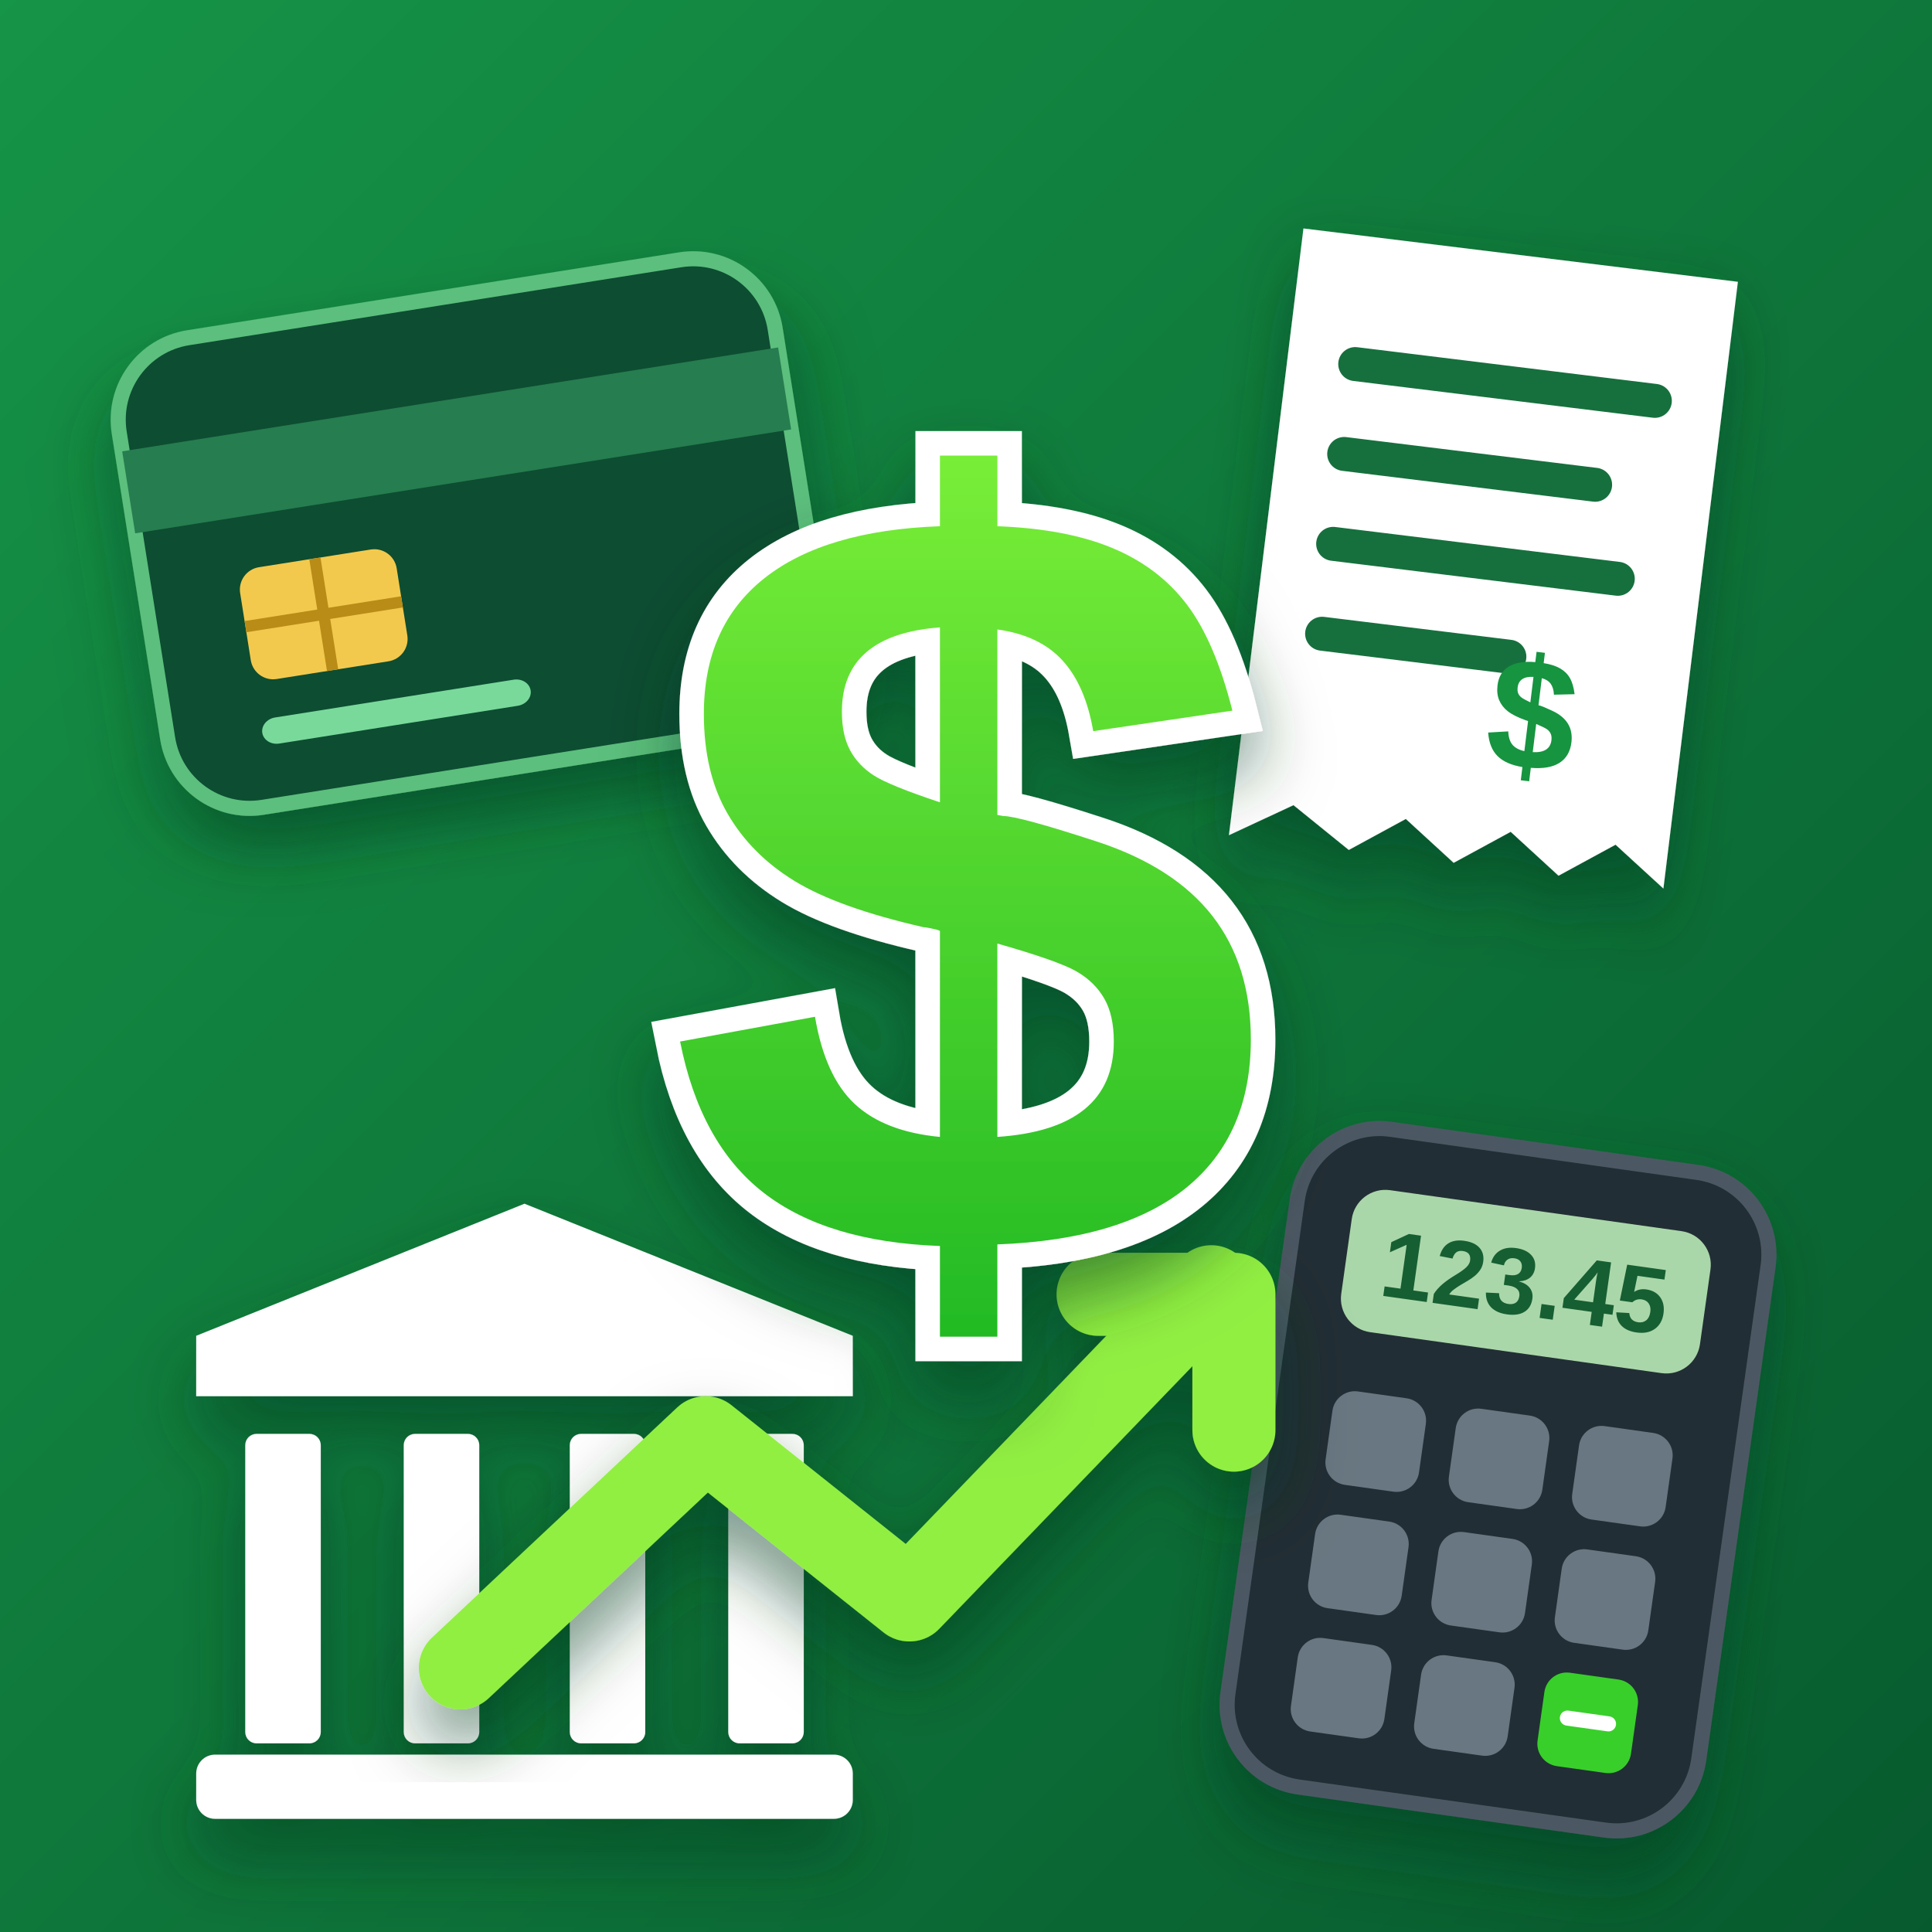
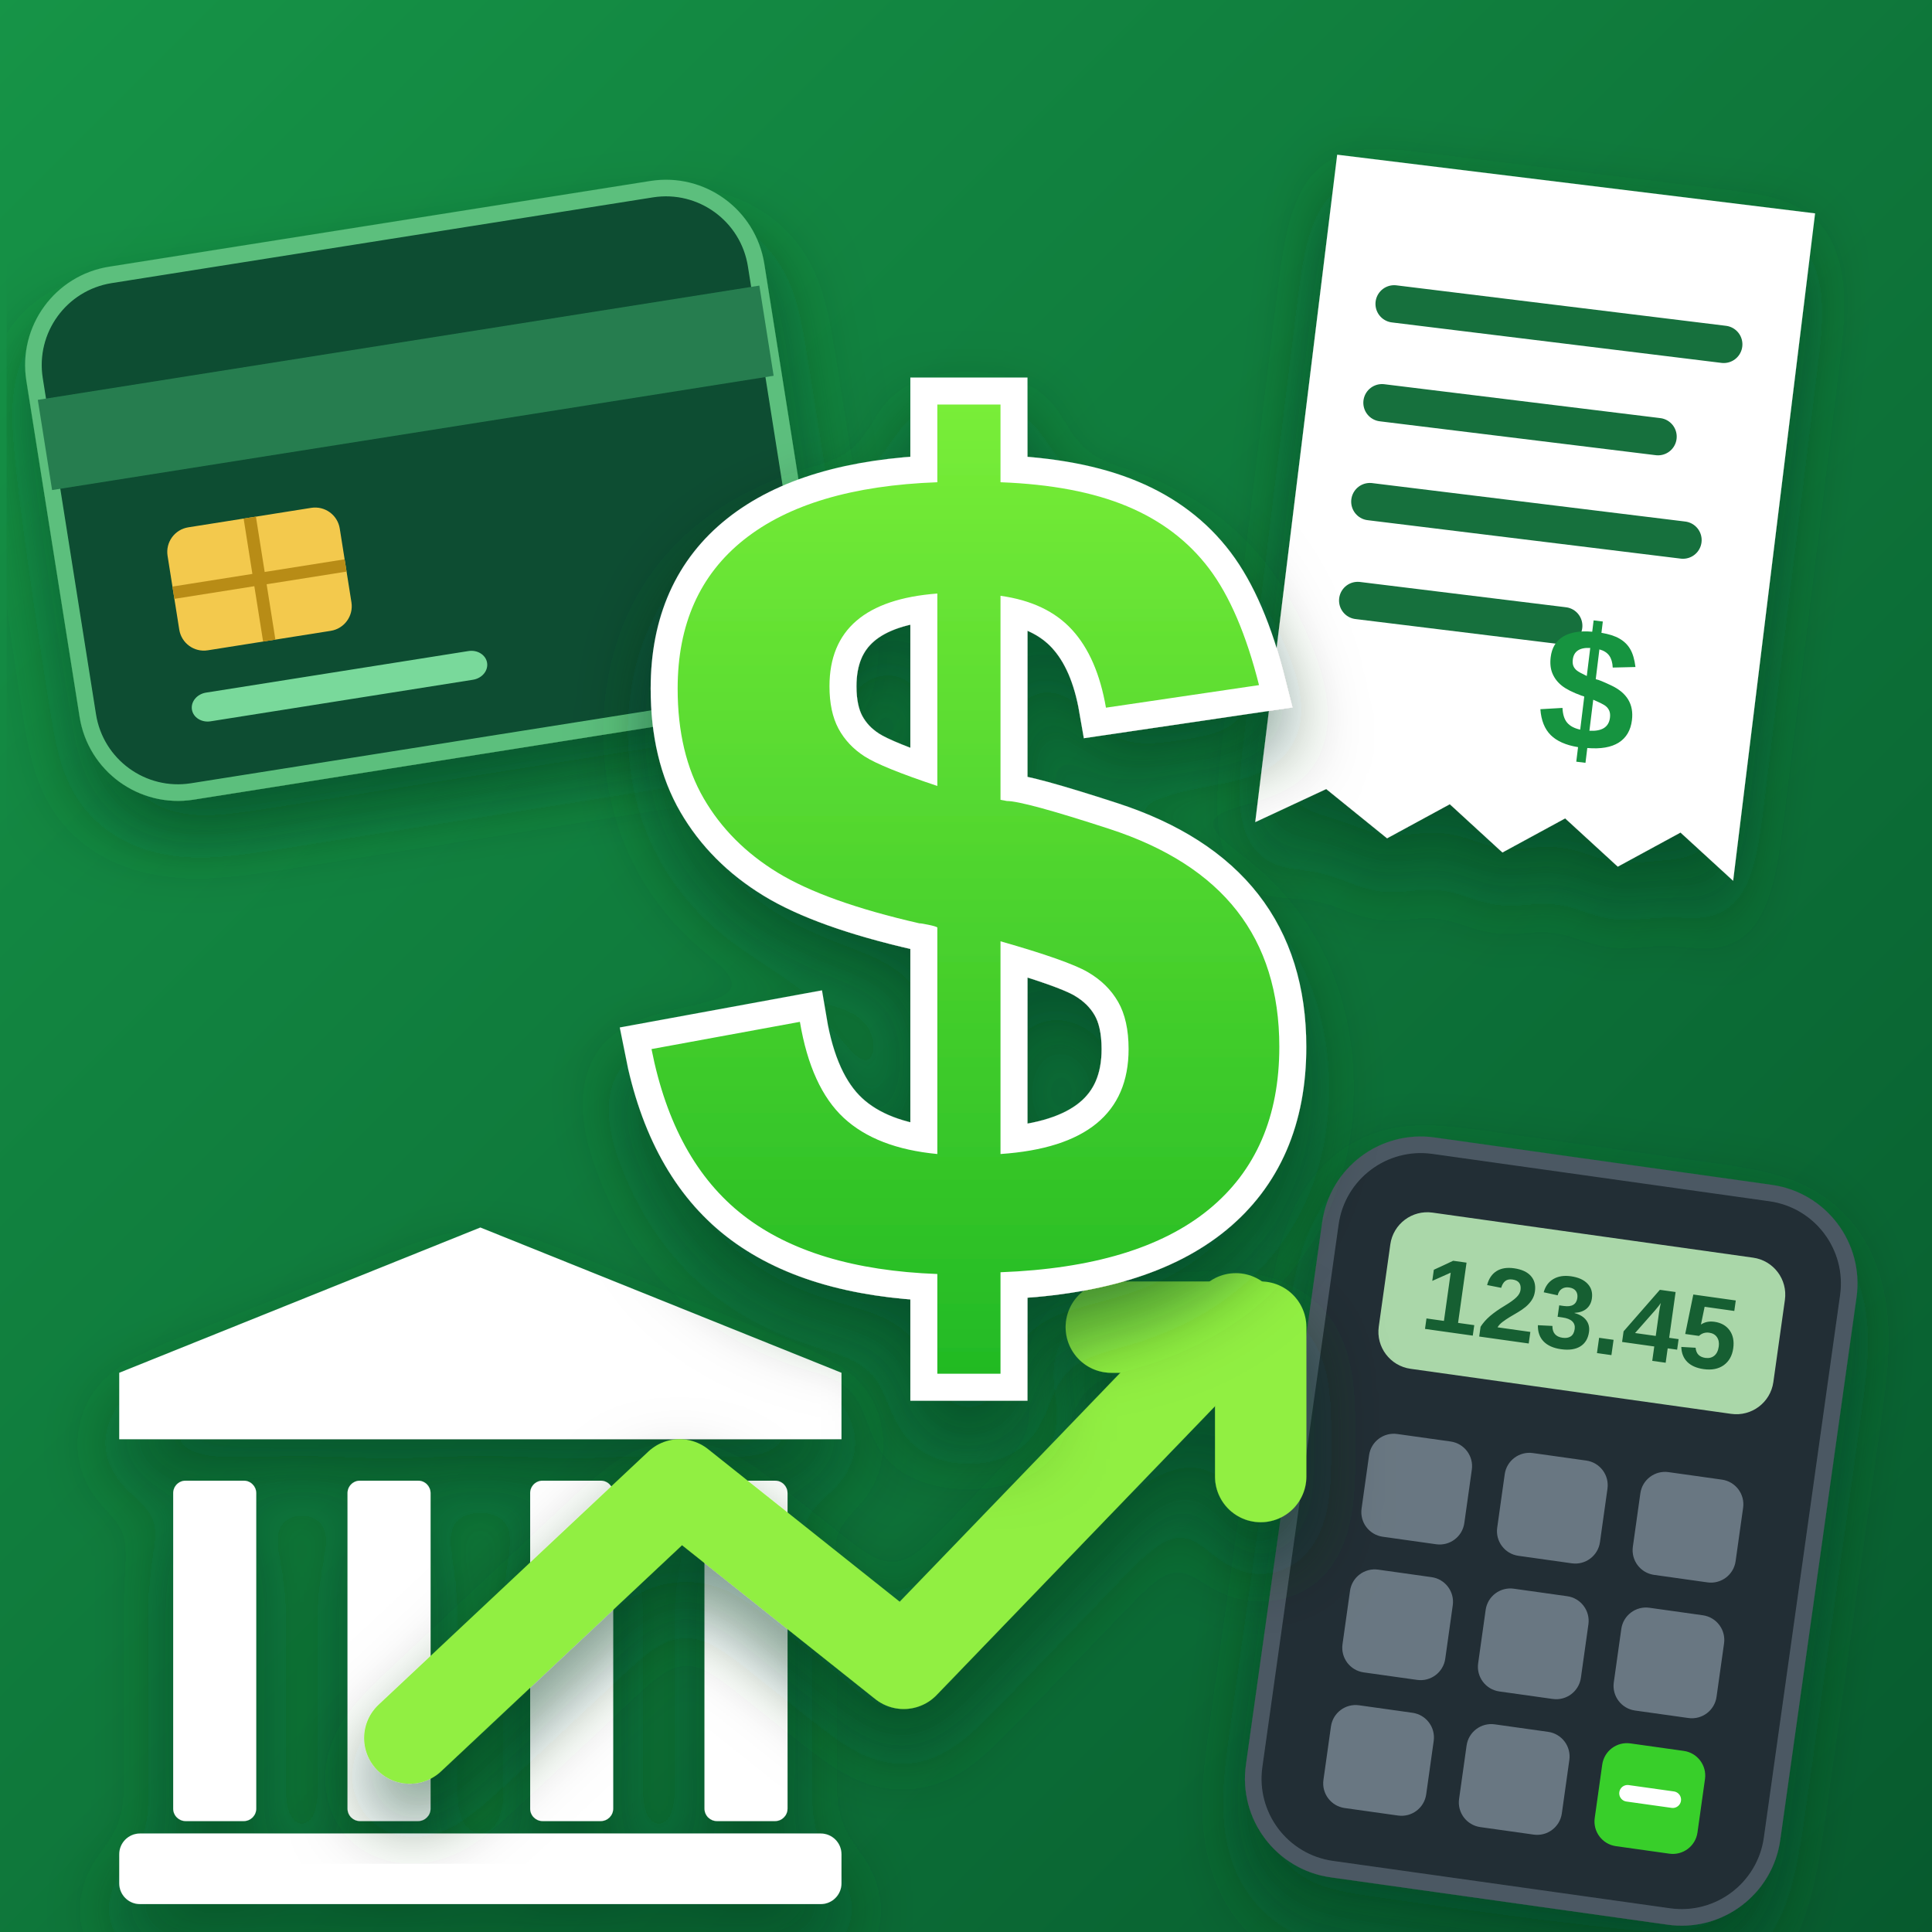
<svg xmlns="http://www.w3.org/2000/svg" viewBox="0 0 512 512" role="img" aria-label="Deposit Reconciler icon">
  <defs>
    <linearGradient id="bg" x1="0" y1="0" x2="1" y2="1">
      <stop offset="0" stop-color="#169447" />
      <stop offset="1" stop-color="#075a2e" />
    </linearGradient>
    <linearGradient id="money" x1="0" y1="0" x2="0" y2="1">
      <stop offset="0" stop-color="#79ee38" />
      <stop offset="1" stop-color="#22ba24" />
    </linearGradient>
    <filter id="shadow" x="-30%" y="-30%" width="160%" height="160%">
      <feDropShadow dx="0" dy="10" stdDeviation="9" flood-color="#003a1d" flood-opacity=".55" />
    </filter>
  </defs>
  <rect width="512" height="512" fill="url(#bg)" />
-   <g transform="translate(38 78) rotate(-9 90 70)" filter="url(#shadow)">
-     <rect width="176" height="126" rx="22" fill="#0c4d31" stroke="#5cbf7d" stroke-width="4" />
-     <rect y="27" width="176" height="22" fill="#277d50" />
-     <rect x="25" y="63" width="42" height="30" rx="6" fill="#f3c94d" />
-     <path d="M46 63v30M25 78h42" stroke="#b88c19" stroke-width="3" />
-     <rect x="25" y="103" width="72" height="7" rx="4" fill="#79d99b" />
+   <g transform="translate(-25.6 -25.6) scale(1.10)">
+     <g transform="translate(38 78) rotate(-9 90 70)" filter="url(#shadow)">
+       <rect width="176" height="126" rx="22" fill="#0c4d31" stroke="#5cbf7d" stroke-width="4" />
+       <rect y="27" width="176" height="22" fill="#277d50" />
+       <rect x="25" y="63" width="42" height="30" rx="6" fill="#f3c94d" />
+       <path d="M46 63v30M25 78h42" stroke="#b88c19" stroke-width="3" />
+       <rect x="25" y="103" width="72" height="7" rx="4" fill="#79d99b" />
+     </g>
+     <g transform="translate(335 67) rotate(7 58 82)" filter="url(#shadow)">
+       <path d="M0 0h116v162l-14-10-14 10-14-10-14 10-14-10-14 10-16-10-16 10z" fill="#fff" />
+       <path d="M18 34h80M18 58h67M18 82h76M18 106h50" stroke="#166f3d" stroke-width="9" stroke-linecap="round" />
+       <text x="76" y="135" text-anchor="middle" font-family="Arial,Helvetica,sans-serif" font-size="42" font-weight="900" fill="#17943f">$</text>
+     </g>
+     <g transform="translate(52 319)" filter="url(#shadow)" fill="#fff">
+       <path d="M0 35 87 0l87 35v16H0z" />
+       <rect x="13" y="61" width="20" height="82" rx="3" />
+       <rect x="55" y="61" width="20" height="82" rx="3" />
+       <rect x="99" y="61" width="20" height="82" rx="3" />
+       <rect x="141" y="61" width="20" height="82" rx="3" />
+       <rect x="0" y="146" width="174" height="17" rx="5" />
+     </g>
+     <g transform="translate(334 304) rotate(8 62 88)" filter="url(#shadow)">
+       <rect width="126" height="176" rx="22" fill="#222d35" stroke="#4b5963" stroke-width="4" />
+       <rect x="15" y="16" width="96" height="38" rx="9" fill="#aad7a9" />
+       <text x="101" y="44" text-anchor="end" font-family="Arial,Helvetica,sans-serif" font-size="25" font-weight="700" fill="#175e32">123.45</text>
+       <g fill="#697782">
+         <rect x="17" y="70" width="25" height="25" rx="6" />
+         <rect x="50" y="70" width="25" height="25" rx="6" />
+         <rect x="83" y="70" width="25" height="25" rx="6" />
+         <rect x="17" y="103" width="25" height="25" rx="6" />
+         <rect x="50" y="103" width="25" height="25" rx="6" />
+         <rect x="83" y="103" width="25" height="25" rx="6" />
+         <rect x="17" y="136" width="25" height="25" rx="6" />
+         <rect x="50" y="136" width="25" height="25" rx="6" />
+       </g>
+       <rect x="83" y="136" width="25" height="25" rx="6" fill="#38cf2c" />
+       <path d="M90 148h11" stroke="#fff" stroke-width="4" stroke-linecap="round" />
+     </g>
+     <g filter="url(#shadow)" fill="none" stroke="#91ef42" stroke-width="22" stroke-linecap="round" stroke-linejoin="round">
+       <path d="M122 442l65-61 54 43 80-83" />
+       <path d="M291 343h36v36" />
+     </g>
+     <text x="256" y="333" text-anchor="middle" font-family="Arial Black,Arial,Helvetica,sans-serif" font-size="286" font-weight="900" fill="url(#money)" stroke="#fff" stroke-width="13" paint-order="stroke" filter="url(#shadow)">$</text>
  </g>
-   <g transform="translate(335 67) rotate(7 58 82)" filter="url(#shadow)">
-     <path d="M0 0h116v162l-14-10-14 10-14-10-14 10-14-10-14 10-16-10-16 10z" fill="#fff" />
-     <path d="M18 34h80M18 58h67M18 82h76M18 106h50" stroke="#166f3d" stroke-width="9" stroke-linecap="round" />
-     <text x="76" y="135" text-anchor="middle" font-family="Arial,Helvetica,sans-serif" font-size="42" font-weight="900" fill="#17943f">$</text>
-   </g>
-   <g transform="translate(52 319)" filter="url(#shadow)" fill="#fff">
-     <path d="M0 35 87 0l87 35v16H0z" />
-     <rect x="13" y="61" width="20" height="82" rx="3" />
-     <rect x="55" y="61" width="20" height="82" rx="3" />
-     <rect x="99" y="61" width="20" height="82" rx="3" />
-     <rect x="141" y="61" width="20" height="82" rx="3" />
-     <rect x="0" y="146" width="174" height="17" rx="5" />
-   </g>
-   <g transform="translate(334 304) rotate(8 62 88)" filter="url(#shadow)">
-     <rect width="126" height="176" rx="22" fill="#222d35" stroke="#4b5963" stroke-width="4" />
-     <rect x="15" y="16" width="96" height="38" rx="9" fill="#aad7a9" />
-     <text x="101" y="44" text-anchor="end" font-family="Arial,Helvetica,sans-serif" font-size="25" font-weight="700" fill="#175e32">123.45</text>
-     <g fill="#697782">
-       <rect x="17" y="70" width="25" height="25" rx="6" />
-       <rect x="50" y="70" width="25" height="25" rx="6" />
-       <rect x="83" y="70" width="25" height="25" rx="6" />
-       <rect x="17" y="103" width="25" height="25" rx="6" />
-       <rect x="50" y="103" width="25" height="25" rx="6" />
-       <rect x="83" y="103" width="25" height="25" rx="6" />
-       <rect x="17" y="136" width="25" height="25" rx="6" />
-       <rect x="50" y="136" width="25" height="25" rx="6" />
-     </g>
-     <rect x="83" y="136" width="25" height="25" rx="6" fill="#38cf2c" />
-     <path d="M90 148h11" stroke="#fff" stroke-width="4" stroke-linecap="round" />
-   </g>
-   <g filter="url(#shadow)" fill="none" stroke="#91ef42" stroke-width="22" stroke-linecap="round" stroke-linejoin="round">
-     <path d="M122 442l65-61 54 43 80-83" />
-     <path d="M291 343h36v36" />
-   </g>
-   <text x="256" y="333" text-anchor="middle" font-family="Arial Black,Arial,Helvetica,sans-serif" font-size="286" font-weight="900" fill="url(#money)" stroke="#fff" stroke-width="13" paint-order="stroke" filter="url(#shadow)">$</text>
</svg>
